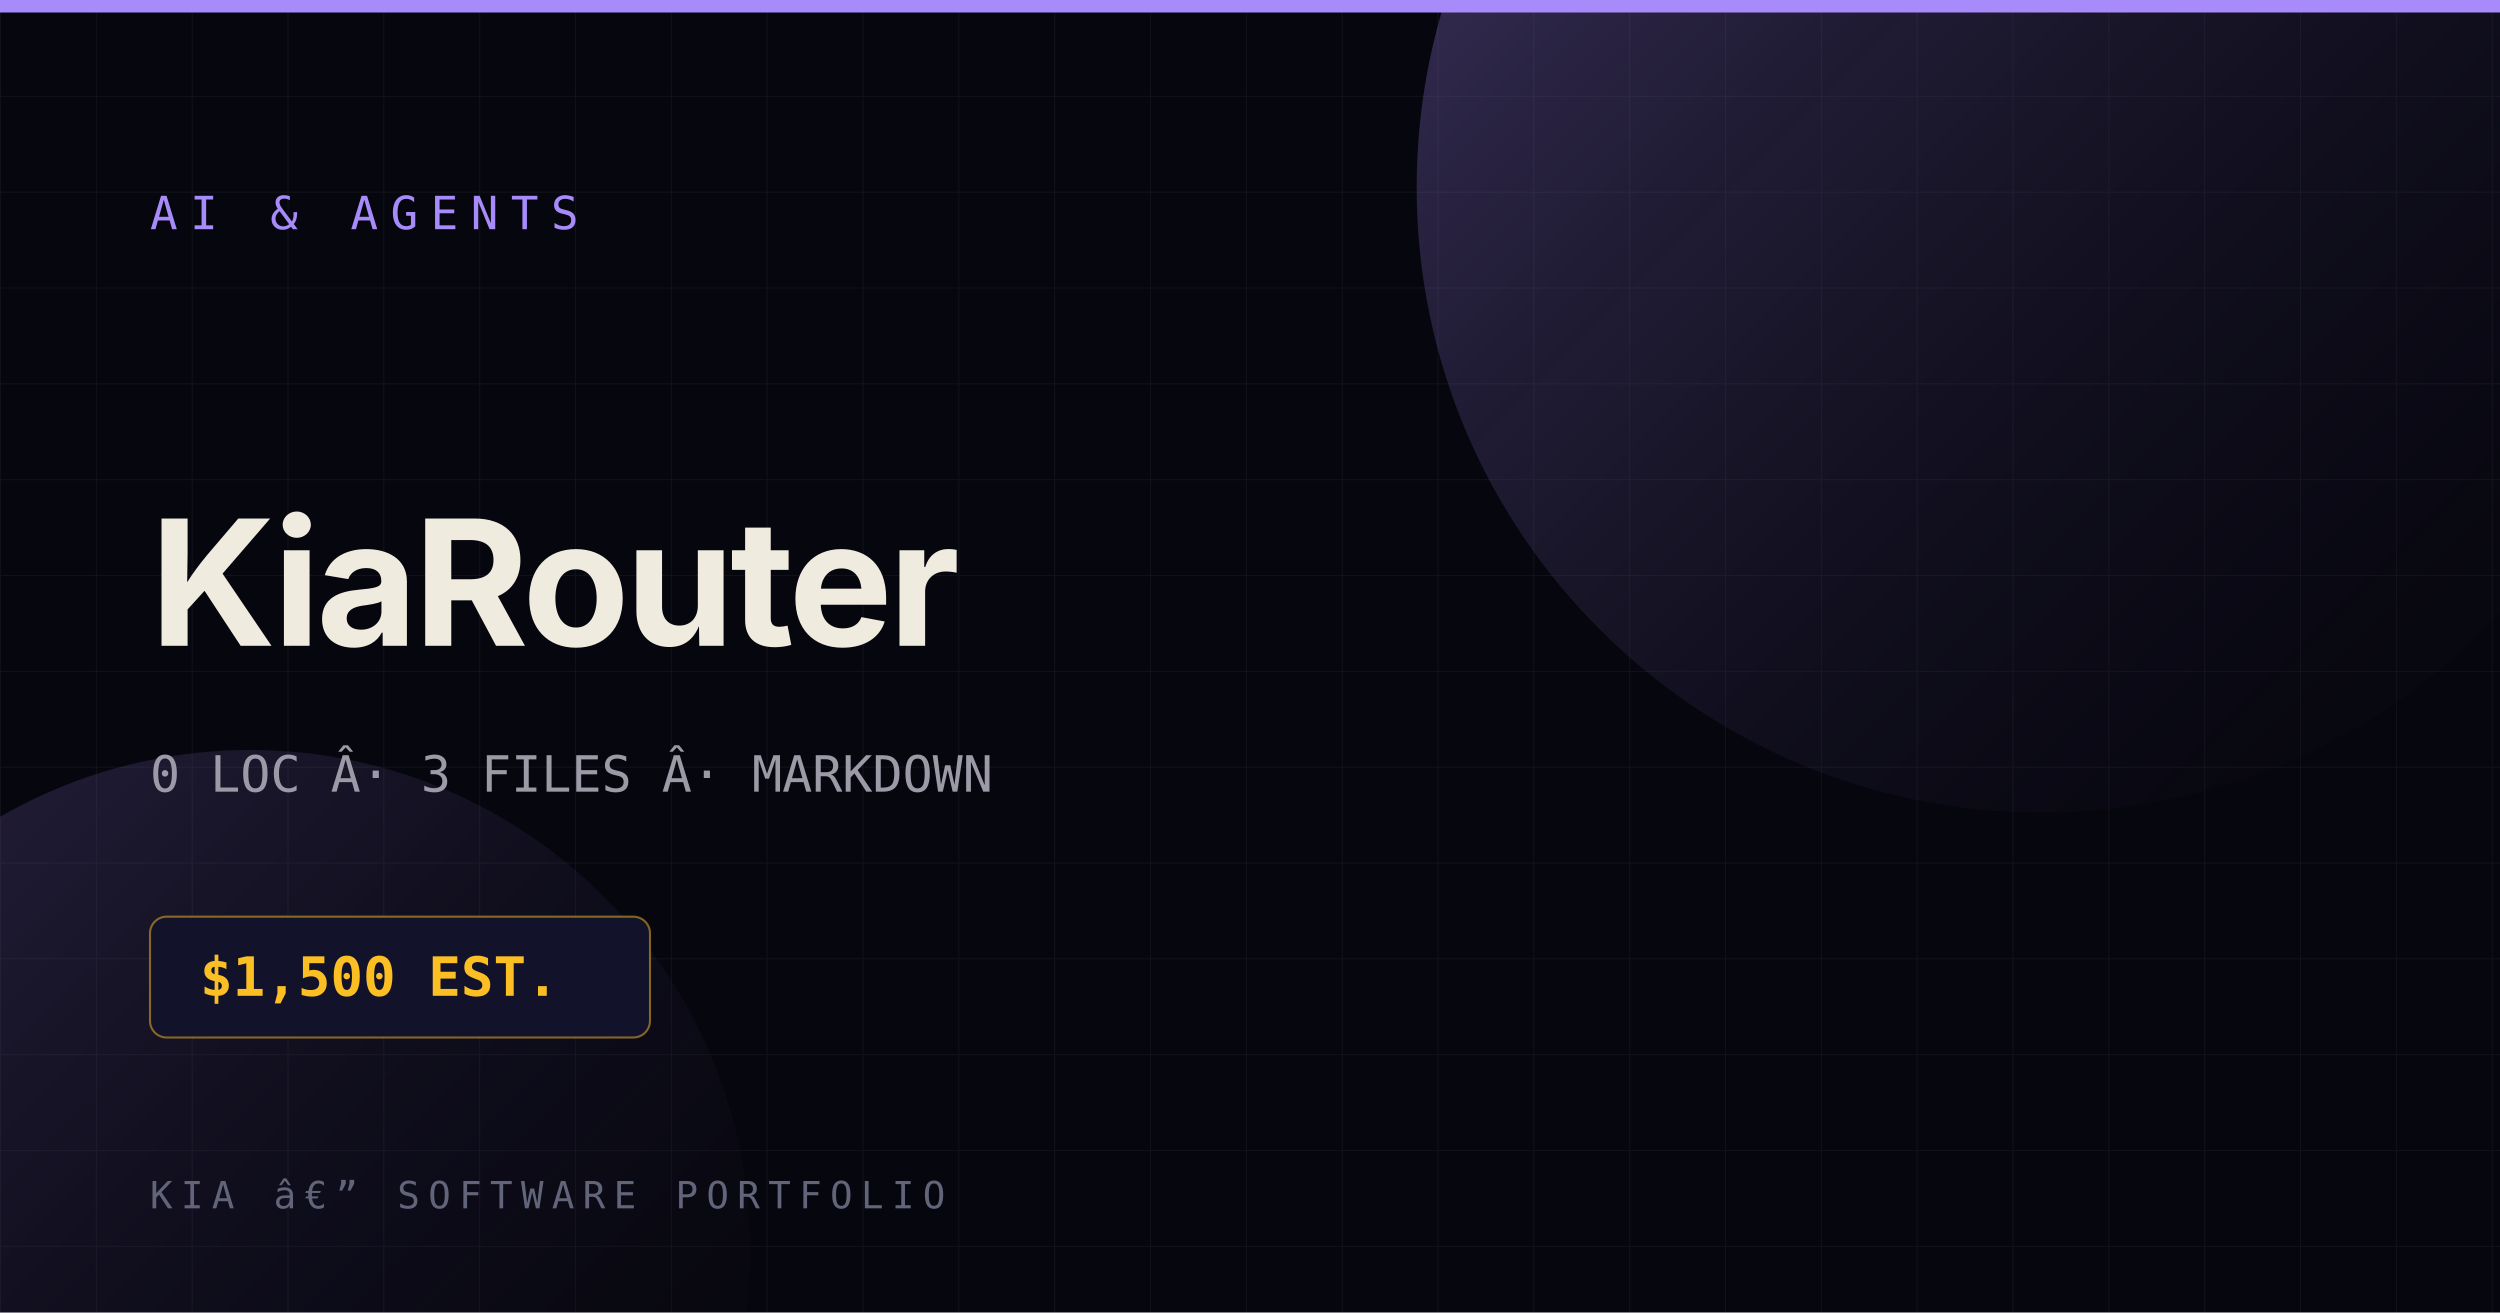
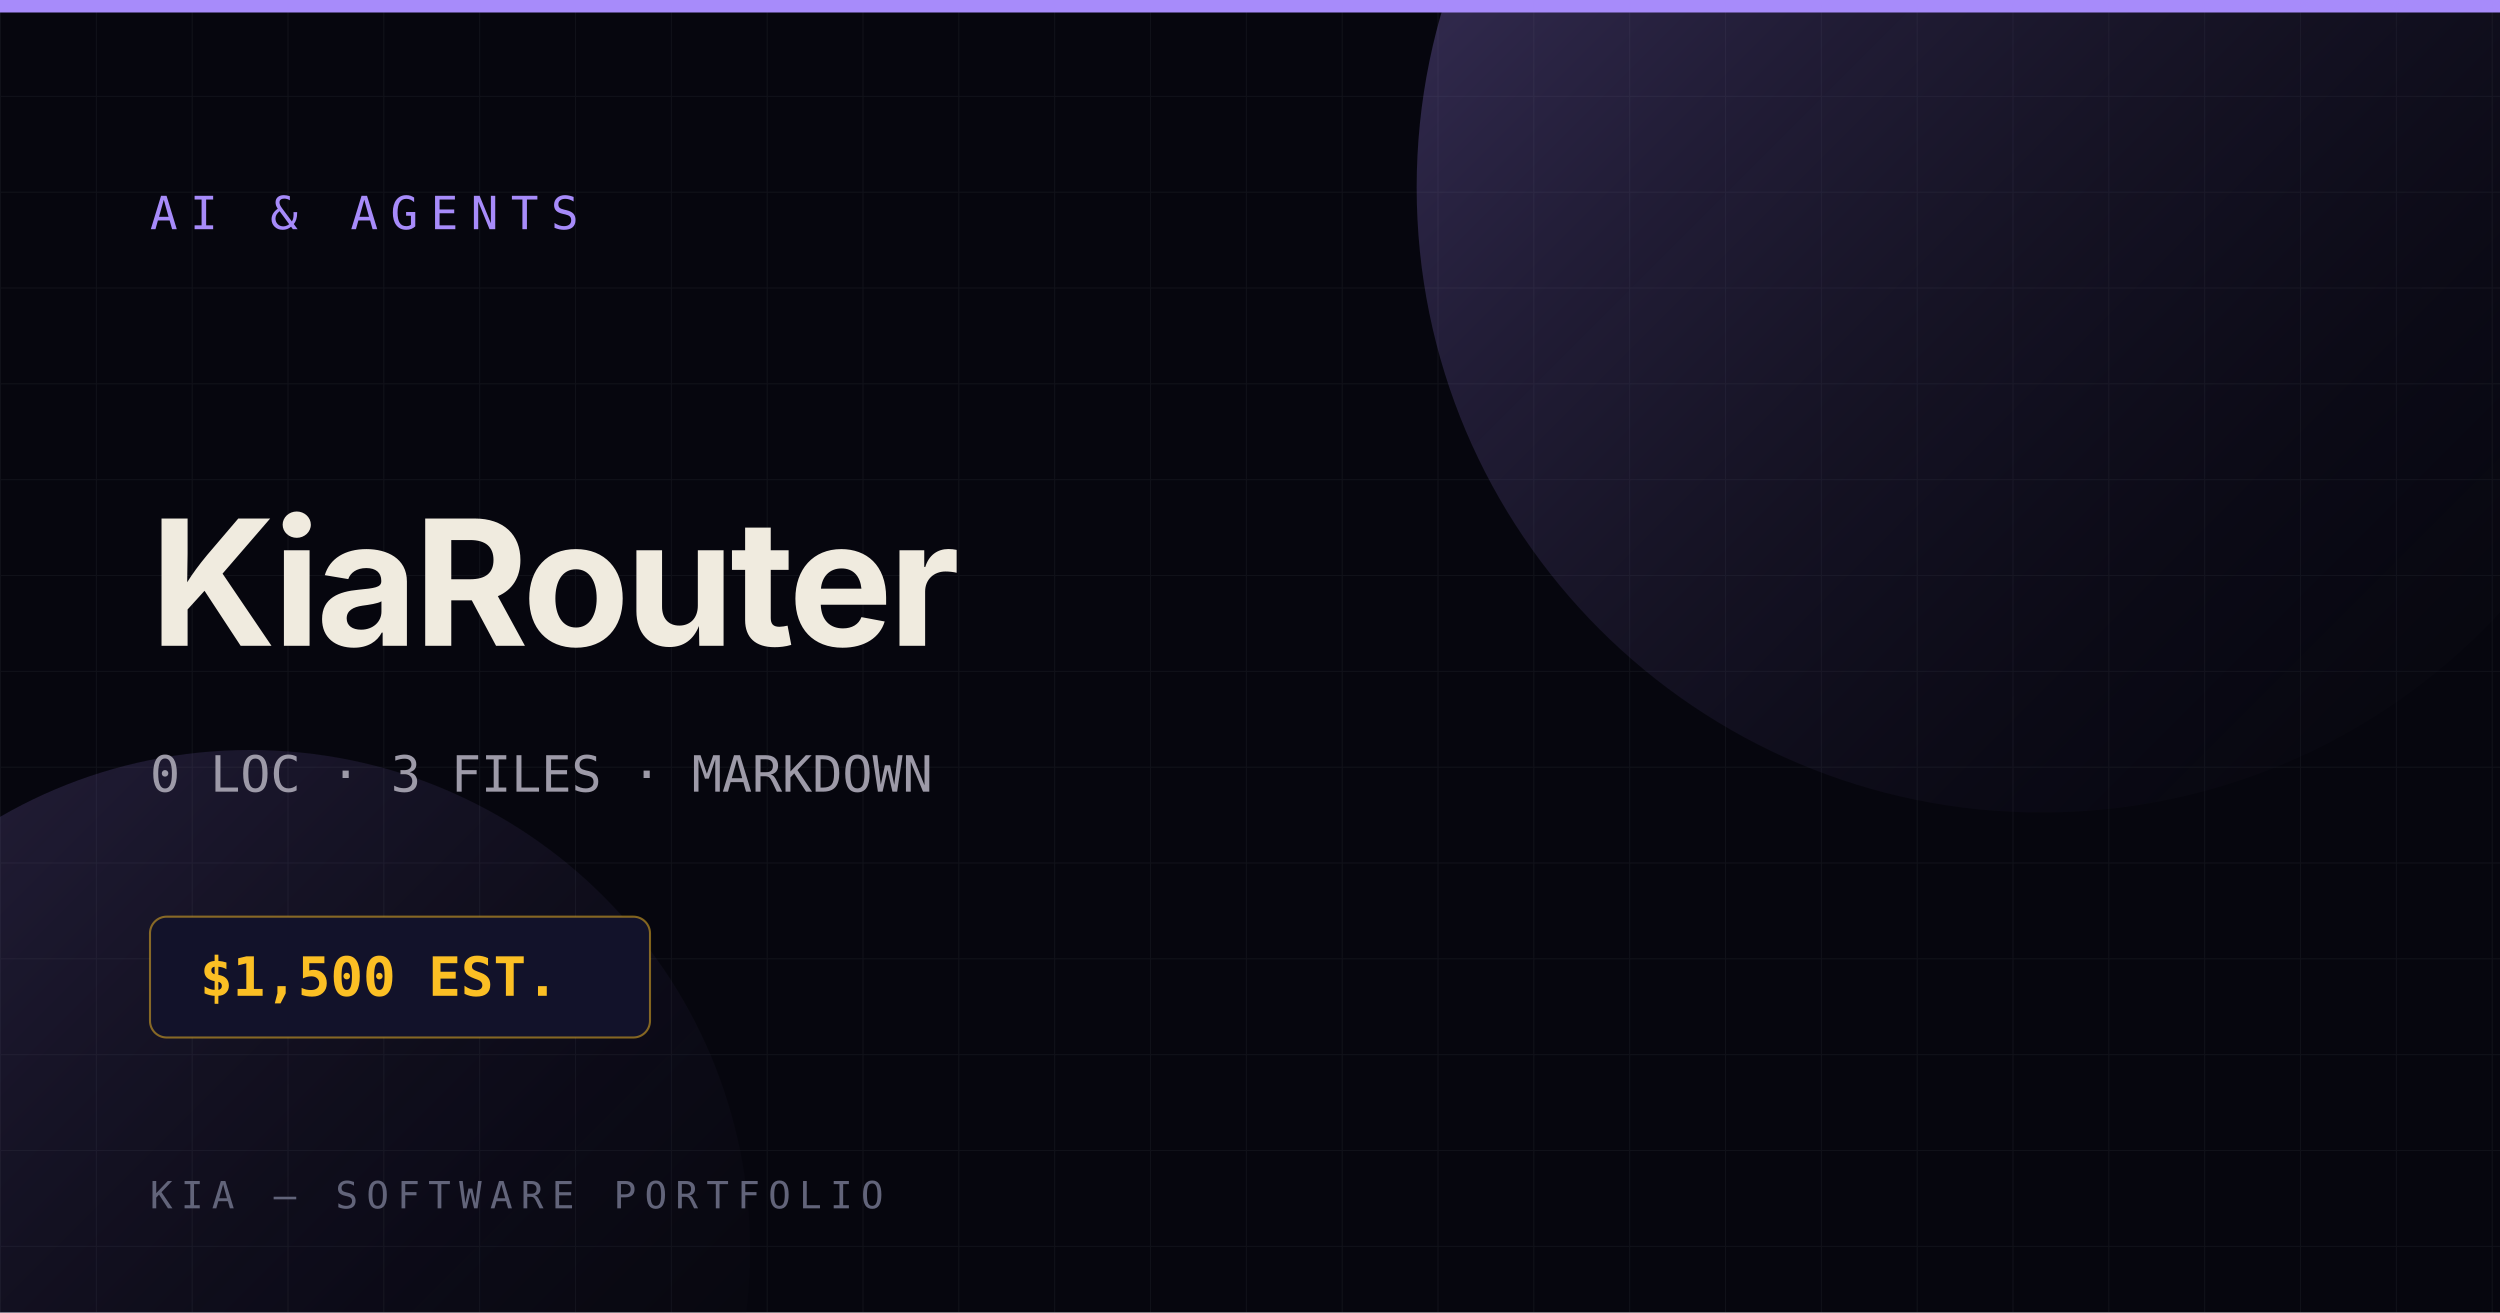
<svg xmlns="http://www.w3.org/2000/svg" width="1200" height="630" viewBox="0 0 1200 630" role="img" aria-label="KiaRouter">
  <defs>
    <linearGradient id="g" x1="0" y1="0" x2="1" y2="1">
      <stop offset="0" stop-color="#a78bfa" stop-opacity=".40" />
      <stop offset="1" stop-color="#06060e" stop-opacity="0" />
    </linearGradient>
    <pattern id="grid" width="46" height="46" patternUnits="userSpaceOnUse">
      <path d="M46 0H0V46" fill="none" stroke="#94a3b8" stroke-opacity=".07" />
    </pattern>
  </defs>
  <rect width="1200" height="630" fill="#06060e" />
  <rect width="1200" height="630" fill="url(#grid)" />
  <circle cx="980" cy="90" r="300" fill="url(#g)" />
  <circle cx="120" cy="600" r="240" fill="url(#g)" opacity=".55" />
  <rect x="0" y="0" width="1200" height="6" fill="#a78bfa" />
  <text x="72" y="110" fill="#a78bfa" font-family="ui-monospace, Menlo, Consolas, monospace" font-size="22" letter-spacing="6">AI &amp; AGENTS</text>
  <text x="72" y="310" fill="#f0ebdf" font-family="system-ui, -apple-system, sans-serif" font-weight="700" font-size="84" letter-spacing="-2">KiaRouter</text>
-   <text x="72" y="380" fill="#9d9aa8" font-family="ui-monospace, Menlo, Consolas, monospace" font-size="24">0 LOC Â· 3 FILES Â· MARKDOWN</text>
+   <text x="72" y="380" fill="#9d9aa8" font-family="ui-monospace, Menlo, Consolas, monospace" font-size="24">0 LOC · 3 FILES · MARKDOWN</text>
  <rect x="72" y="440" width="240" height="58" rx="8" fill="#12122a" stroke="#fbbf24" stroke-opacity=".5" />
  <text x="96" y="478" fill="#fbbf24" font-family="ui-monospace, Menlo, Consolas, monospace" font-size="26" font-weight="700">$1,500 EST.</text>
-   <text x="72" y="580" fill="#62647a" font-family="ui-monospace, Menlo, Consolas, monospace" font-size="18" letter-spacing="4">KIA â€” SOFTWARE PORTFOLIO</text>
+   <text x="72" y="580" fill="#62647a" font-family="ui-monospace, Menlo, Consolas, monospace" font-size="18" letter-spacing="4">KIA — SOFTWARE PORTFOLIO</text>
</svg>
